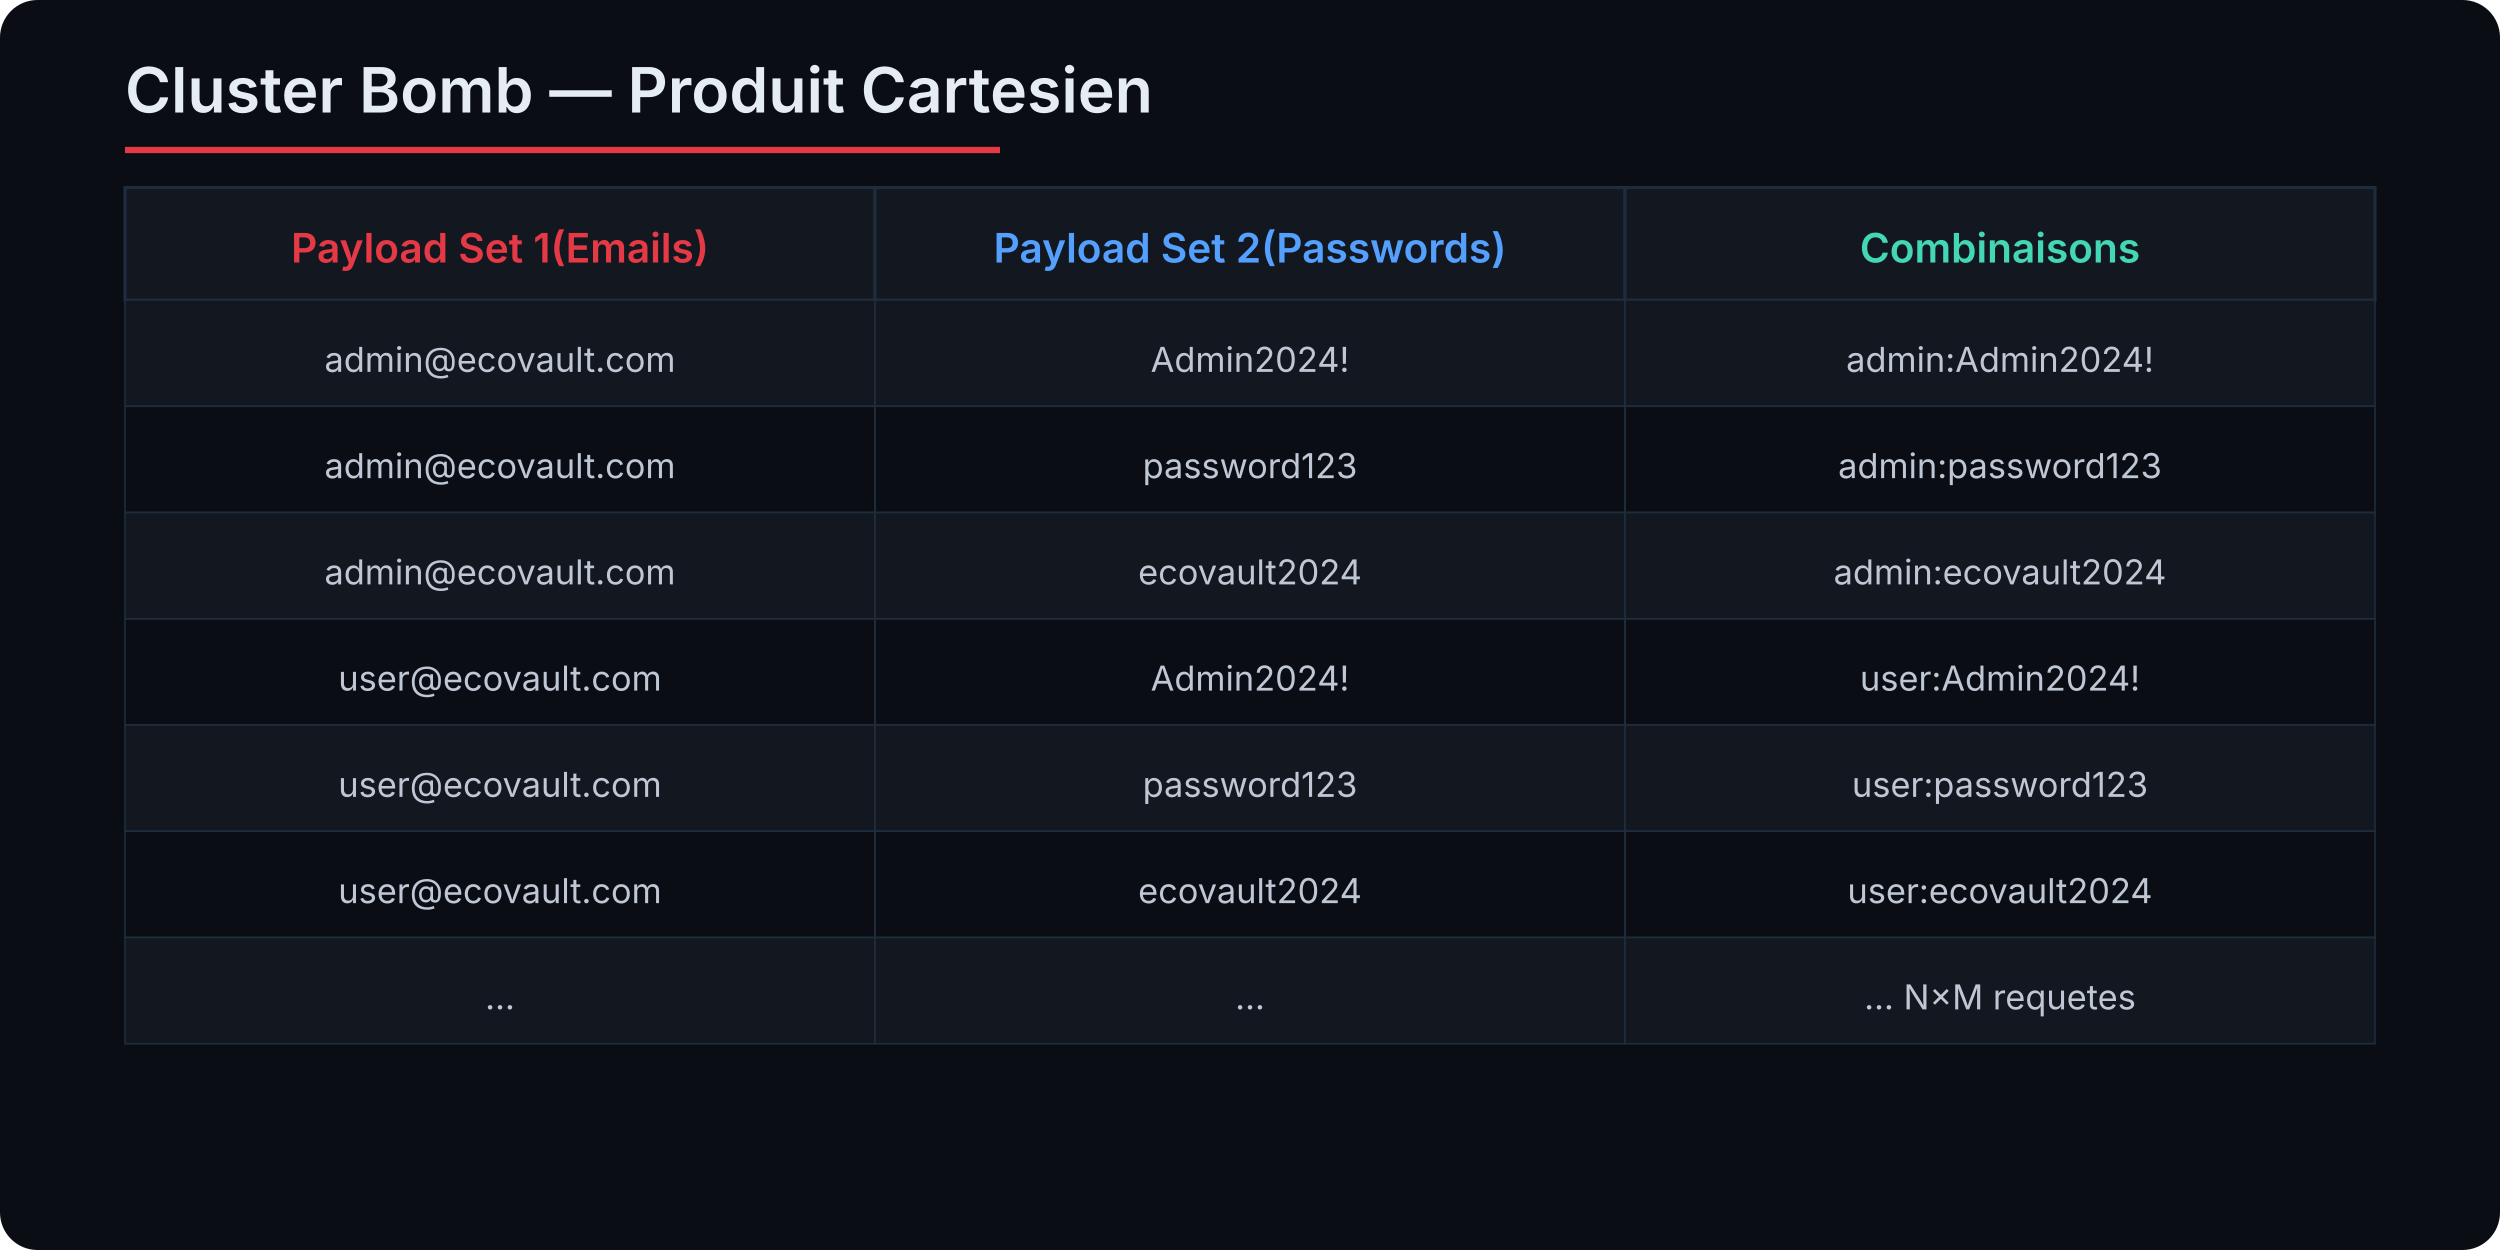
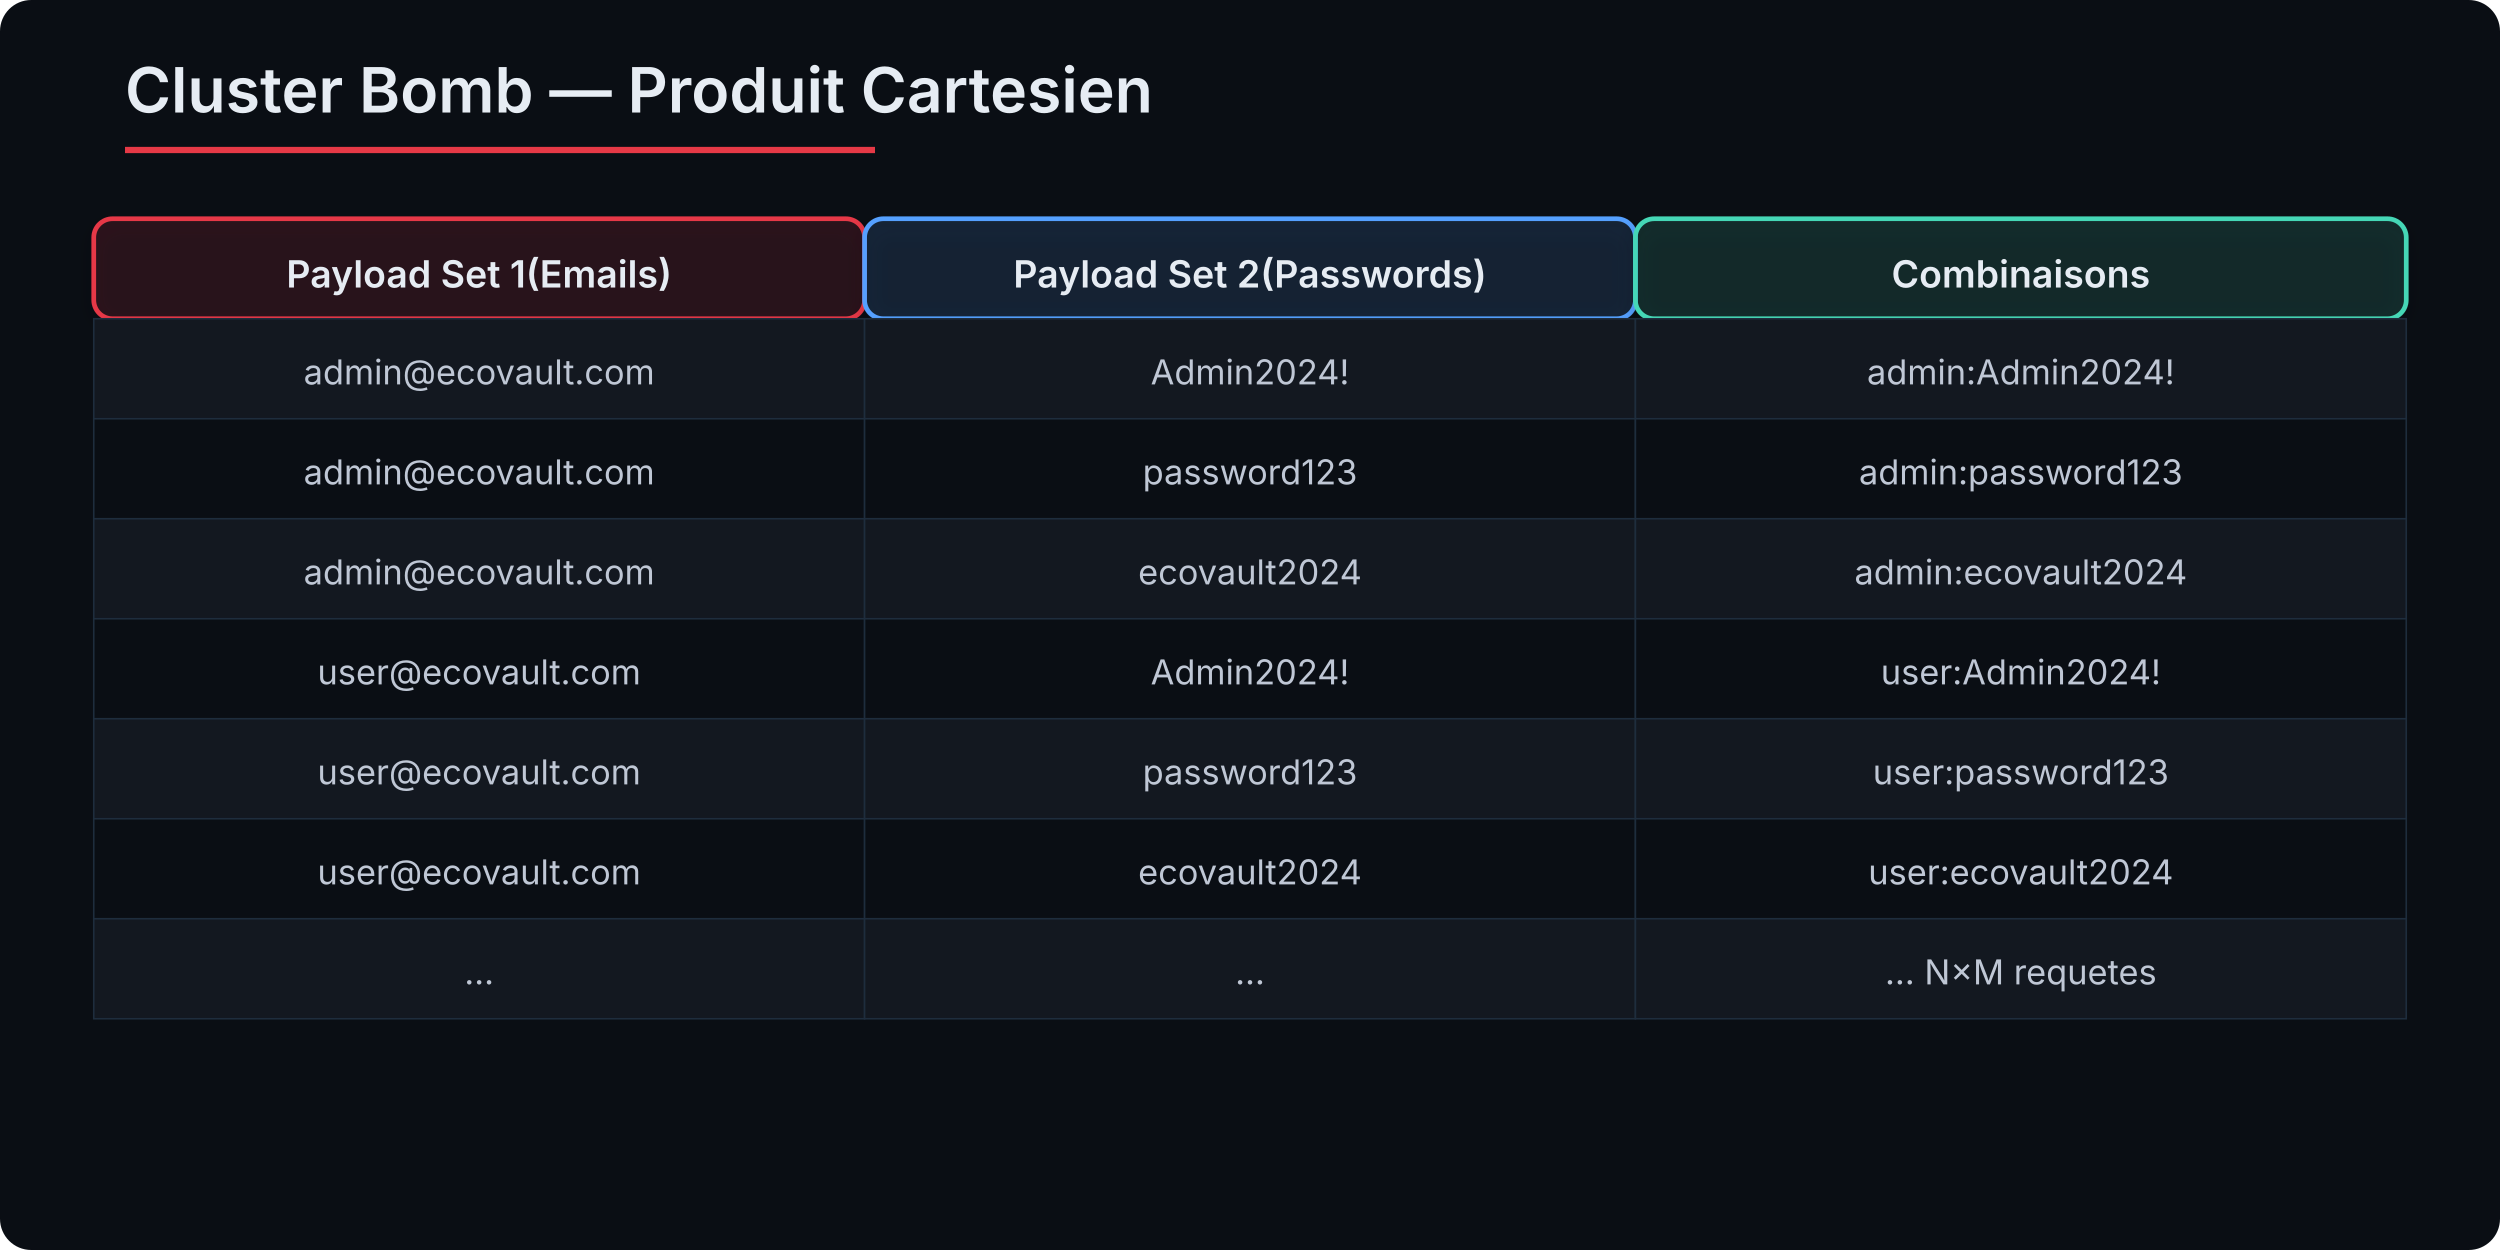
<svg xmlns="http://www.w3.org/2000/svg" viewBox="0 0 800 400" width="800" height="400">
  <defs>
-     <filter id="shadow">
-       <feDropShadow dx="0" dy="2" stdDeviation="4" flood-color="#000" flood-opacity="0.3" />
+     <filter id="sd">
+       <feDropShadow dx="0" dy="2" stdDeviation="3" flood-color="#000" flood-opacity="0.3" />
    </filter>
-     <filter id="glow">
-       <feDropShadow dx="0" dy="0" stdDeviation="3" flood-color="#e63946" flood-opacity="0.4" />
-     </filter>
-     <marker id="arrR" markerWidth="10" markerHeight="7" refX="9" refY="3.5" orient="auto">
-       <polygon points="0 0, 10 3.5, 0 7" fill="#e63946" />
+     <marker id="aR" viewBox="0 0 10 7" refX="9" refY="3.5" markerWidth="8" markerHeight="6" orient="auto">
+       <polygon points="0 0,10 3.5,0 7" fill="#e63946" />
    </marker>
-     <marker id="arrB" markerWidth="10" markerHeight="7" refX="9" refY="3.5" orient="auto">
-       <polygon points="0 0, 10 3.5, 0 7" fill="#54a0ff" />
+     <marker id="aB" viewBox="0 0 10 7" refX="9" refY="3.5" markerWidth="8" markerHeight="6" orient="auto">
+       <polygon points="0 0,10 3.5,0 7" fill="#54a0ff" />
    </marker>
-     <marker id="arrO" markerWidth="10" markerHeight="7" refX="9" refY="3.5" orient="auto">
-       <polygon points="0 0, 10 3.5, 0 7" fill="#ff9f43" />
+     <marker id="aO" viewBox="0 0 10 7" refX="9" refY="3.5" markerWidth="8" markerHeight="6" orient="auto">
+       <polygon points="0 0,10 3.5,0 7" fill="#ff9f43" />
    </marker>
-     <marker id="arrG" markerWidth="10" markerHeight="7" refX="9" refY="3.5" orient="auto">
-       <polygon points="0 0, 10 3.5, 0 7" fill="#44d7b6" />
+     <marker id="aG" viewBox="0 0 10 7" refX="9" refY="3.5" markerWidth="8" markerHeight="6" orient="auto">
+       <polygon points="0 0,10 3.5,0 7" fill="#44d7b6" />
+     </marker>
+     <marker id="aP" viewBox="0 0 10 7" refX="9" refY="3.5" markerWidth="8" markerHeight="6" orient="auto">
+       <polygon points="0 0,10 3.5,0 7" fill="#a55eea" />
    </marker>
  </defs>
-   <rect width="800" height="400" fill="#0a0e14" rx="12" />
-   <text x="40" y="36" text-anchor="start" font-family="-apple-system,BlinkMacSystemFont,Segoe UI,Inter,sans-serif" fill="#e6ecf3" font-size="20px" font-weight="600">Cluster Bomb — Produit Cartesien</text>
-   <line x1="40" y1="48" x2="320" y2="48" stroke="#e63946" stroke-width="2" />
-   <rect x="40.0" y="60" width="240.0" height="36" rx="0" fill="#131820" stroke="#1e2d3d" stroke-width="1" />
-   <text x="160.0" y="84" text-anchor="middle" font-family="-apple-system,BlinkMacSystemFont,Segoe UI,Inter,sans-serif" fill="#e63946" font-size="13px" font-weight="600">Payload Set 1
+   <rect width="800" height="400" fill="#0a0e14" rx="10" />
+   <text x="40" y="36" text-anchor="start" font-family="system-ui,-apple-system,Inter,sans-serif" font-weight="600" fill="#e6ecf3" font-size="20px">Cluster Bomb — Produit Cartesien</text>
+   <line x1="40" y1="48" x2="280" y2="48" stroke="#e63946" stroke-width="2" />
+   <rect x="30.0" y="70" width="246.667" height="32" rx="6" fill="#e63946" fill-opacity="0.12" stroke="#e63946" stroke-width="1.5" filter="url(#sd)" />
+   <text x="153.333" y="92" text-anchor="middle" font-family="system-ui,-apple-system,Inter,sans-serif" font-weight="600" fill="#e6ecf3" font-size="12px">Payload Set 1
(Emails)</text>
-   <rect x="280.0" y="60" width="240.0" height="36" rx="0" fill="#131820" stroke="#1e2d3d" stroke-width="1" />
-   <text x="400.0" y="84" text-anchor="middle" font-family="-apple-system,BlinkMacSystemFont,Segoe UI,Inter,sans-serif" fill="#54a0ff" font-size="13px" font-weight="600">Payload Set 2
+   <rect x="276.667" y="70" width="246.667" height="32" rx="6" fill="#54a0ff" fill-opacity="0.12" stroke="#54a0ff" stroke-width="1.5" filter="url(#sd)" />
+   <text x="400" y="92" text-anchor="middle" font-family="system-ui,-apple-system,Inter,sans-serif" font-weight="600" fill="#e6ecf3" font-size="12px">Payload Set 2
(Passwords)</text>
-   <rect x="520.0" y="60" width="240.0" height="36" rx="0" fill="#131820" stroke="#1e2d3d" stroke-width="1" />
-   <text x="640.0" y="84" text-anchor="middle" font-family="-apple-system,BlinkMacSystemFont,Segoe UI,Inter,sans-serif" fill="#44d7b6" font-size="13px" font-weight="600">Combinaisons</text>
-   <rect x="40" y="96" width="240.0" height="34" rx="0" fill="#131820" stroke="#1e2d3d" stroke-width="0.5" />
-   <text x="160.0" y="119" text-anchor="middle" font-family="-apple-system,BlinkMacSystemFont,Segoe UI,Inter,sans-serif" fill="#bfc7d5" font-size="11px">admin@ecovault.com</text>
-   <rect x="280.0" y="96" width="240.0" height="34" rx="0" fill="#131820" stroke="#1e2d3d" stroke-width="0.5" />
-   <text x="400.0" y="119" text-anchor="middle" font-family="-apple-system,BlinkMacSystemFont,Segoe UI,Inter,sans-serif" fill="#bfc7d5" font-size="11px">Admin2024!</text>
-   <rect x="520.0" y="96" width="240.0" height="34" rx="0" fill="#131820" stroke="#1e2d3d" stroke-width="0.5" />
-   <text x="640.0" y="119" text-anchor="middle" font-family="-apple-system,BlinkMacSystemFont,Segoe UI,Inter,sans-serif" fill="#bfc7d5" font-size="11px">admin:Admin2024!</text>
-   <rect x="40" y="130" width="240.0" height="34" rx="0" fill="none" stroke="#1e2d3d" stroke-width="0.5" />
-   <text x="160.0" y="153" text-anchor="middle" font-family="-apple-system,BlinkMacSystemFont,Segoe UI,Inter,sans-serif" fill="#bfc7d5" font-size="11px">admin@ecovault.com</text>
-   <rect x="280.0" y="130" width="240.0" height="34" rx="0" fill="none" stroke="#1e2d3d" stroke-width="0.5" />
-   <text x="400.0" y="153" text-anchor="middle" font-family="-apple-system,BlinkMacSystemFont,Segoe UI,Inter,sans-serif" fill="#bfc7d5" font-size="11px">password123</text>
-   <rect x="520.0" y="130" width="240.0" height="34" rx="0" fill="none" stroke="#1e2d3d" stroke-width="0.5" />
-   <text x="640.0" y="153" text-anchor="middle" font-family="-apple-system,BlinkMacSystemFont,Segoe UI,Inter,sans-serif" fill="#bfc7d5" font-size="11px">admin:password123</text>
-   <rect x="40" y="164" width="240.0" height="34" rx="0" fill="#131820" stroke="#1e2d3d" stroke-width="0.5" />
-   <text x="160.0" y="187" text-anchor="middle" font-family="-apple-system,BlinkMacSystemFont,Segoe UI,Inter,sans-serif" fill="#bfc7d5" font-size="11px">admin@ecovault.com</text>
-   <rect x="280.0" y="164" width="240.0" height="34" rx="0" fill="#131820" stroke="#1e2d3d" stroke-width="0.5" />
-   <text x="400.0" y="187" text-anchor="middle" font-family="-apple-system,BlinkMacSystemFont,Segoe UI,Inter,sans-serif" fill="#bfc7d5" font-size="11px">ecovault2024</text>
-   <rect x="520.0" y="164" width="240.0" height="34" rx="0" fill="#131820" stroke="#1e2d3d" stroke-width="0.5" />
-   <text x="640.0" y="187" text-anchor="middle" font-family="-apple-system,BlinkMacSystemFont,Segoe UI,Inter,sans-serif" fill="#bfc7d5" font-size="11px">admin:ecovault2024</text>
-   <rect x="40" y="198" width="240.0" height="34" rx="0" fill="none" stroke="#1e2d3d" stroke-width="0.5" />
-   <text x="160.0" y="221" text-anchor="middle" font-family="-apple-system,BlinkMacSystemFont,Segoe UI,Inter,sans-serif" fill="#bfc7d5" font-size="11px">user@ecovault.com</text>
-   <rect x="280.0" y="198" width="240.0" height="34" rx="0" fill="none" stroke="#1e2d3d" stroke-width="0.5" />
-   <text x="400.0" y="221" text-anchor="middle" font-family="-apple-system,BlinkMacSystemFont,Segoe UI,Inter,sans-serif" fill="#bfc7d5" font-size="11px">Admin2024!</text>
-   <rect x="520.0" y="198" width="240.0" height="34" rx="0" fill="none" stroke="#1e2d3d" stroke-width="0.5" />
-   <text x="640.0" y="221" text-anchor="middle" font-family="-apple-system,BlinkMacSystemFont,Segoe UI,Inter,sans-serif" fill="#bfc7d5" font-size="11px">user:Admin2024!</text>
-   <rect x="40" y="232" width="240.0" height="34" rx="0" fill="#131820" stroke="#1e2d3d" stroke-width="0.5" />
-   <text x="160.0" y="255" text-anchor="middle" font-family="-apple-system,BlinkMacSystemFont,Segoe UI,Inter,sans-serif" fill="#bfc7d5" font-size="11px">user@ecovault.com</text>
-   <rect x="280.0" y="232" width="240.0" height="34" rx="0" fill="#131820" stroke="#1e2d3d" stroke-width="0.5" />
-   <text x="400.0" y="255" text-anchor="middle" font-family="-apple-system,BlinkMacSystemFont,Segoe UI,Inter,sans-serif" fill="#bfc7d5" font-size="11px">password123</text>
-   <rect x="520.0" y="232" width="240.0" height="34" rx="0" fill="#131820" stroke="#1e2d3d" stroke-width="0.5" />
-   <text x="640.0" y="255" text-anchor="middle" font-family="-apple-system,BlinkMacSystemFont,Segoe UI,Inter,sans-serif" fill="#bfc7d5" font-size="11px">user:password123</text>
-   <rect x="40" y="266" width="240.0" height="34" rx="0" fill="none" stroke="#1e2d3d" stroke-width="0.5" />
-   <text x="160.0" y="289" text-anchor="middle" font-family="-apple-system,BlinkMacSystemFont,Segoe UI,Inter,sans-serif" fill="#bfc7d5" font-size="11px">user@ecovault.com</text>
-   <rect x="280.0" y="266" width="240.0" height="34" rx="0" fill="none" stroke="#1e2d3d" stroke-width="0.5" />
-   <text x="400.0" y="289" text-anchor="middle" font-family="-apple-system,BlinkMacSystemFont,Segoe UI,Inter,sans-serif" fill="#bfc7d5" font-size="11px">ecovault2024</text>
-   <rect x="520.0" y="266" width="240.0" height="34" rx="0" fill="none" stroke="#1e2d3d" stroke-width="0.5" />
-   <text x="640.0" y="289" text-anchor="middle" font-family="-apple-system,BlinkMacSystemFont,Segoe UI,Inter,sans-serif" fill="#bfc7d5" font-size="11px">user:ecovault2024</text>
-   <rect x="40" y="300" width="240.0" height="34" rx="0" fill="#131820" stroke="#1e2d3d" stroke-width="0.5" />
-   <text x="160.0" y="323" text-anchor="middle" font-family="-apple-system,BlinkMacSystemFont,Segoe UI,Inter,sans-serif" fill="#bfc7d5" font-size="11px">...</text>
-   <rect x="280.0" y="300" width="240.0" height="34" rx="0" fill="#131820" stroke="#1e2d3d" stroke-width="0.5" />
-   <text x="400.0" y="323" text-anchor="middle" font-family="-apple-system,BlinkMacSystemFont,Segoe UI,Inter,sans-serif" fill="#bfc7d5" font-size="11px">...</text>
-   <rect x="520.0" y="300" width="240.0" height="34" rx="0" fill="#131820" stroke="#1e2d3d" stroke-width="0.5" />
-   <text x="640.0" y="323" text-anchor="middle" font-family="-apple-system,BlinkMacSystemFont,Segoe UI,Inter,sans-serif" fill="#bfc7d5" font-size="11px">... N×M requetes</text>
+   <rect x="523.333" y="70" width="246.667" height="32" rx="6" fill="#44d7b6" fill-opacity="0.12" stroke="#44d7b6" stroke-width="1.5" filter="url(#sd)" />
+   <text x="646.667" y="92" text-anchor="middle" font-family="system-ui,-apple-system,Inter,sans-serif" font-weight="600" fill="#e6ecf3" font-size="12px">Combinaisons</text>
+   <rect x="30.0" y="102" width="246.667" height="32" fill="#131820" stroke="#1e2d3d" stroke-width="0.5" />
+   <text x="153.333" y="123" text-anchor="middle" font-family="system-ui,-apple-system,Inter,sans-serif" fill="#bfc7d5" font-size="11px">admin@ecovault.com</text>
+   <rect x="276.667" y="102" width="246.667" height="32" fill="#131820" stroke="#1e2d3d" stroke-width="0.5" />
+   <text x="400" y="123" text-anchor="middle" font-family="system-ui,-apple-system,Inter,sans-serif" fill="#bfc7d5" font-size="11px">Admin2024!</text>
+   <rect x="523.333" y="102" width="246.667" height="32" fill="#131820" stroke="#1e2d3d" stroke-width="0.5" />
+   <text x="646.667" y="123" text-anchor="middle" font-family="system-ui,-apple-system,Inter,sans-serif" fill="#bfc7d5" font-size="11px">admin:Admin2024!</text>
+   <rect x="30.0" y="134" width="246.667" height="32" fill="#0a0e14" stroke="#1e2d3d" stroke-width="0.5" />
+   <text x="153.333" y="155" text-anchor="middle" font-family="system-ui,-apple-system,Inter,sans-serif" fill="#bfc7d5" font-size="11px">admin@ecovault.com</text>
+   <rect x="276.667" y="134" width="246.667" height="32" fill="#0a0e14" stroke="#1e2d3d" stroke-width="0.5" />
+   <text x="400" y="155" text-anchor="middle" font-family="system-ui,-apple-system,Inter,sans-serif" fill="#bfc7d5" font-size="11px">password123</text>
+   <rect x="523.333" y="134" width="246.667" height="32" fill="#0a0e14" stroke="#1e2d3d" stroke-width="0.5" />
+   <text x="646.667" y="155" text-anchor="middle" font-family="system-ui,-apple-system,Inter,sans-serif" fill="#bfc7d5" font-size="11px">admin:password123</text>
+   <rect x="30.0" y="166" width="246.667" height="32" fill="#131820" stroke="#1e2d3d" stroke-width="0.5" />
+   <text x="153.333" y="187" text-anchor="middle" font-family="system-ui,-apple-system,Inter,sans-serif" fill="#bfc7d5" font-size="11px">admin@ecovault.com</text>
+   <rect x="276.667" y="166" width="246.667" height="32" fill="#131820" stroke="#1e2d3d" stroke-width="0.5" />
+   <text x="400" y="187" text-anchor="middle" font-family="system-ui,-apple-system,Inter,sans-serif" fill="#bfc7d5" font-size="11px">ecovault2024</text>
+   <rect x="523.333" y="166" width="246.667" height="32" fill="#131820" stroke="#1e2d3d" stroke-width="0.5" />
+   <text x="646.667" y="187" text-anchor="middle" font-family="system-ui,-apple-system,Inter,sans-serif" fill="#bfc7d5" font-size="11px">admin:ecovault2024</text>
+   <rect x="30.0" y="198" width="246.667" height="32" fill="#0a0e14" stroke="#1e2d3d" stroke-width="0.5" />
+   <text x="153.333" y="219" text-anchor="middle" font-family="system-ui,-apple-system,Inter,sans-serif" fill="#bfc7d5" font-size="11px">user@ecovault.com</text>
+   <rect x="276.667" y="198" width="246.667" height="32" fill="#0a0e14" stroke="#1e2d3d" stroke-width="0.5" />
+   <text x="400" y="219" text-anchor="middle" font-family="system-ui,-apple-system,Inter,sans-serif" fill="#bfc7d5" font-size="11px">Admin2024!</text>
+   <rect x="523.333" y="198" width="246.667" height="32" fill="#0a0e14" stroke="#1e2d3d" stroke-width="0.5" />
+   <text x="646.667" y="219" text-anchor="middle" font-family="system-ui,-apple-system,Inter,sans-serif" fill="#bfc7d5" font-size="11px">user:Admin2024!</text>
+   <rect x="30.0" y="230" width="246.667" height="32" fill="#131820" stroke="#1e2d3d" stroke-width="0.5" />
+   <text x="153.333" y="251" text-anchor="middle" font-family="system-ui,-apple-system,Inter,sans-serif" fill="#bfc7d5" font-size="11px">user@ecovault.com</text>
+   <rect x="276.667" y="230" width="246.667" height="32" fill="#131820" stroke="#1e2d3d" stroke-width="0.5" />
+   <text x="400" y="251" text-anchor="middle" font-family="system-ui,-apple-system,Inter,sans-serif" fill="#bfc7d5" font-size="11px">password123</text>
+   <rect x="523.333" y="230" width="246.667" height="32" fill="#131820" stroke="#1e2d3d" stroke-width="0.5" />
+   <text x="646.667" y="251" text-anchor="middle" font-family="system-ui,-apple-system,Inter,sans-serif" fill="#bfc7d5" font-size="11px">user:password123</text>
+   <rect x="30.0" y="262" width="246.667" height="32" fill="#0a0e14" stroke="#1e2d3d" stroke-width="0.5" />
+   <text x="153.333" y="283" text-anchor="middle" font-family="system-ui,-apple-system,Inter,sans-serif" fill="#bfc7d5" font-size="11px">user@ecovault.com</text>
+   <rect x="276.667" y="262" width="246.667" height="32" fill="#0a0e14" stroke="#1e2d3d" stroke-width="0.5" />
+   <text x="400" y="283" text-anchor="middle" font-family="system-ui,-apple-system,Inter,sans-serif" fill="#bfc7d5" font-size="11px">ecovault2024</text>
+   <rect x="523.333" y="262" width="246.667" height="32" fill="#0a0e14" stroke="#1e2d3d" stroke-width="0.5" />
+   <text x="646.667" y="283" text-anchor="middle" font-family="system-ui,-apple-system,Inter,sans-serif" fill="#bfc7d5" font-size="11px">user:ecovault2024</text>
+   <rect x="30.0" y="294" width="246.667" height="32" fill="#131820" stroke="#1e2d3d" stroke-width="0.5" />
+   <text x="153.333" y="315" text-anchor="middle" font-family="system-ui,-apple-system,Inter,sans-serif" fill="#bfc7d5" font-size="11px">...</text>
+   <rect x="276.667" y="294" width="246.667" height="32" fill="#131820" stroke="#1e2d3d" stroke-width="0.5" />
+   <text x="400" y="315" text-anchor="middle" font-family="system-ui,-apple-system,Inter,sans-serif" fill="#bfc7d5" font-size="11px">...</text>
+   <rect x="523.333" y="294" width="246.667" height="32" fill="#131820" stroke="#1e2d3d" stroke-width="0.5" />
+   <text x="646.667" y="315" text-anchor="middle" font-family="system-ui,-apple-system,Inter,sans-serif" fill="#bfc7d5" font-size="11px">... N×M requetes</text>
</svg>
